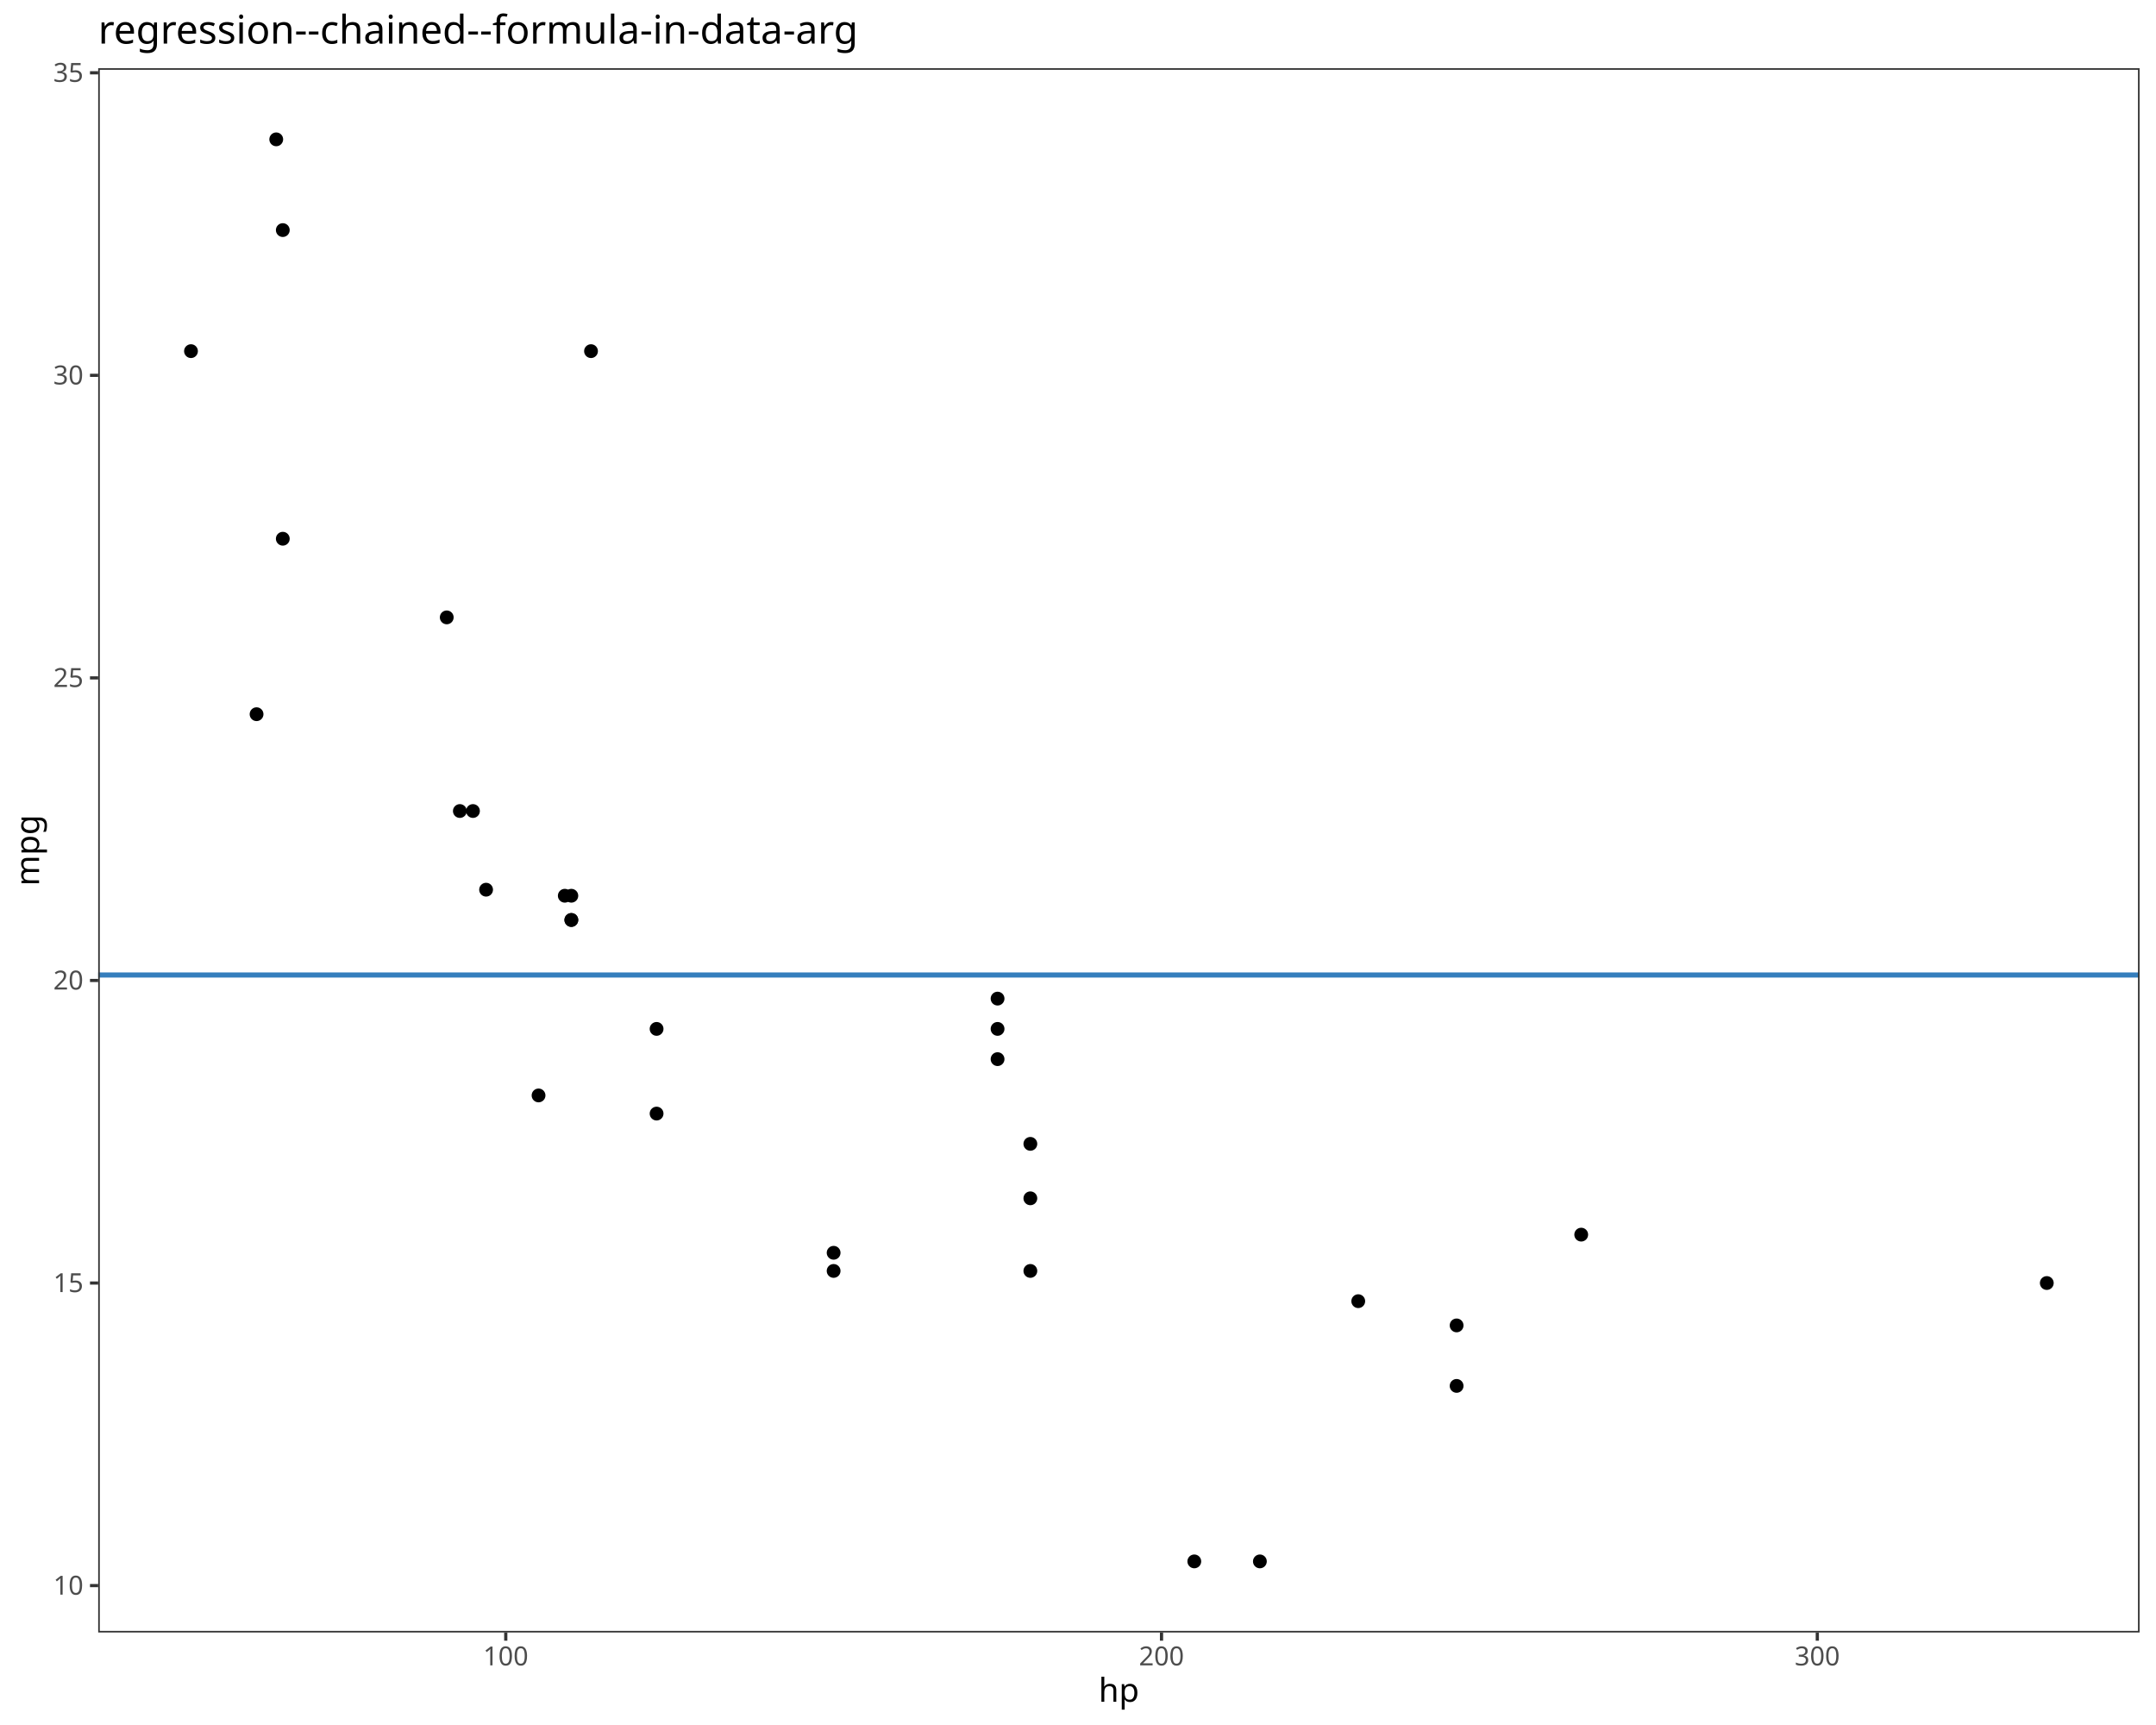
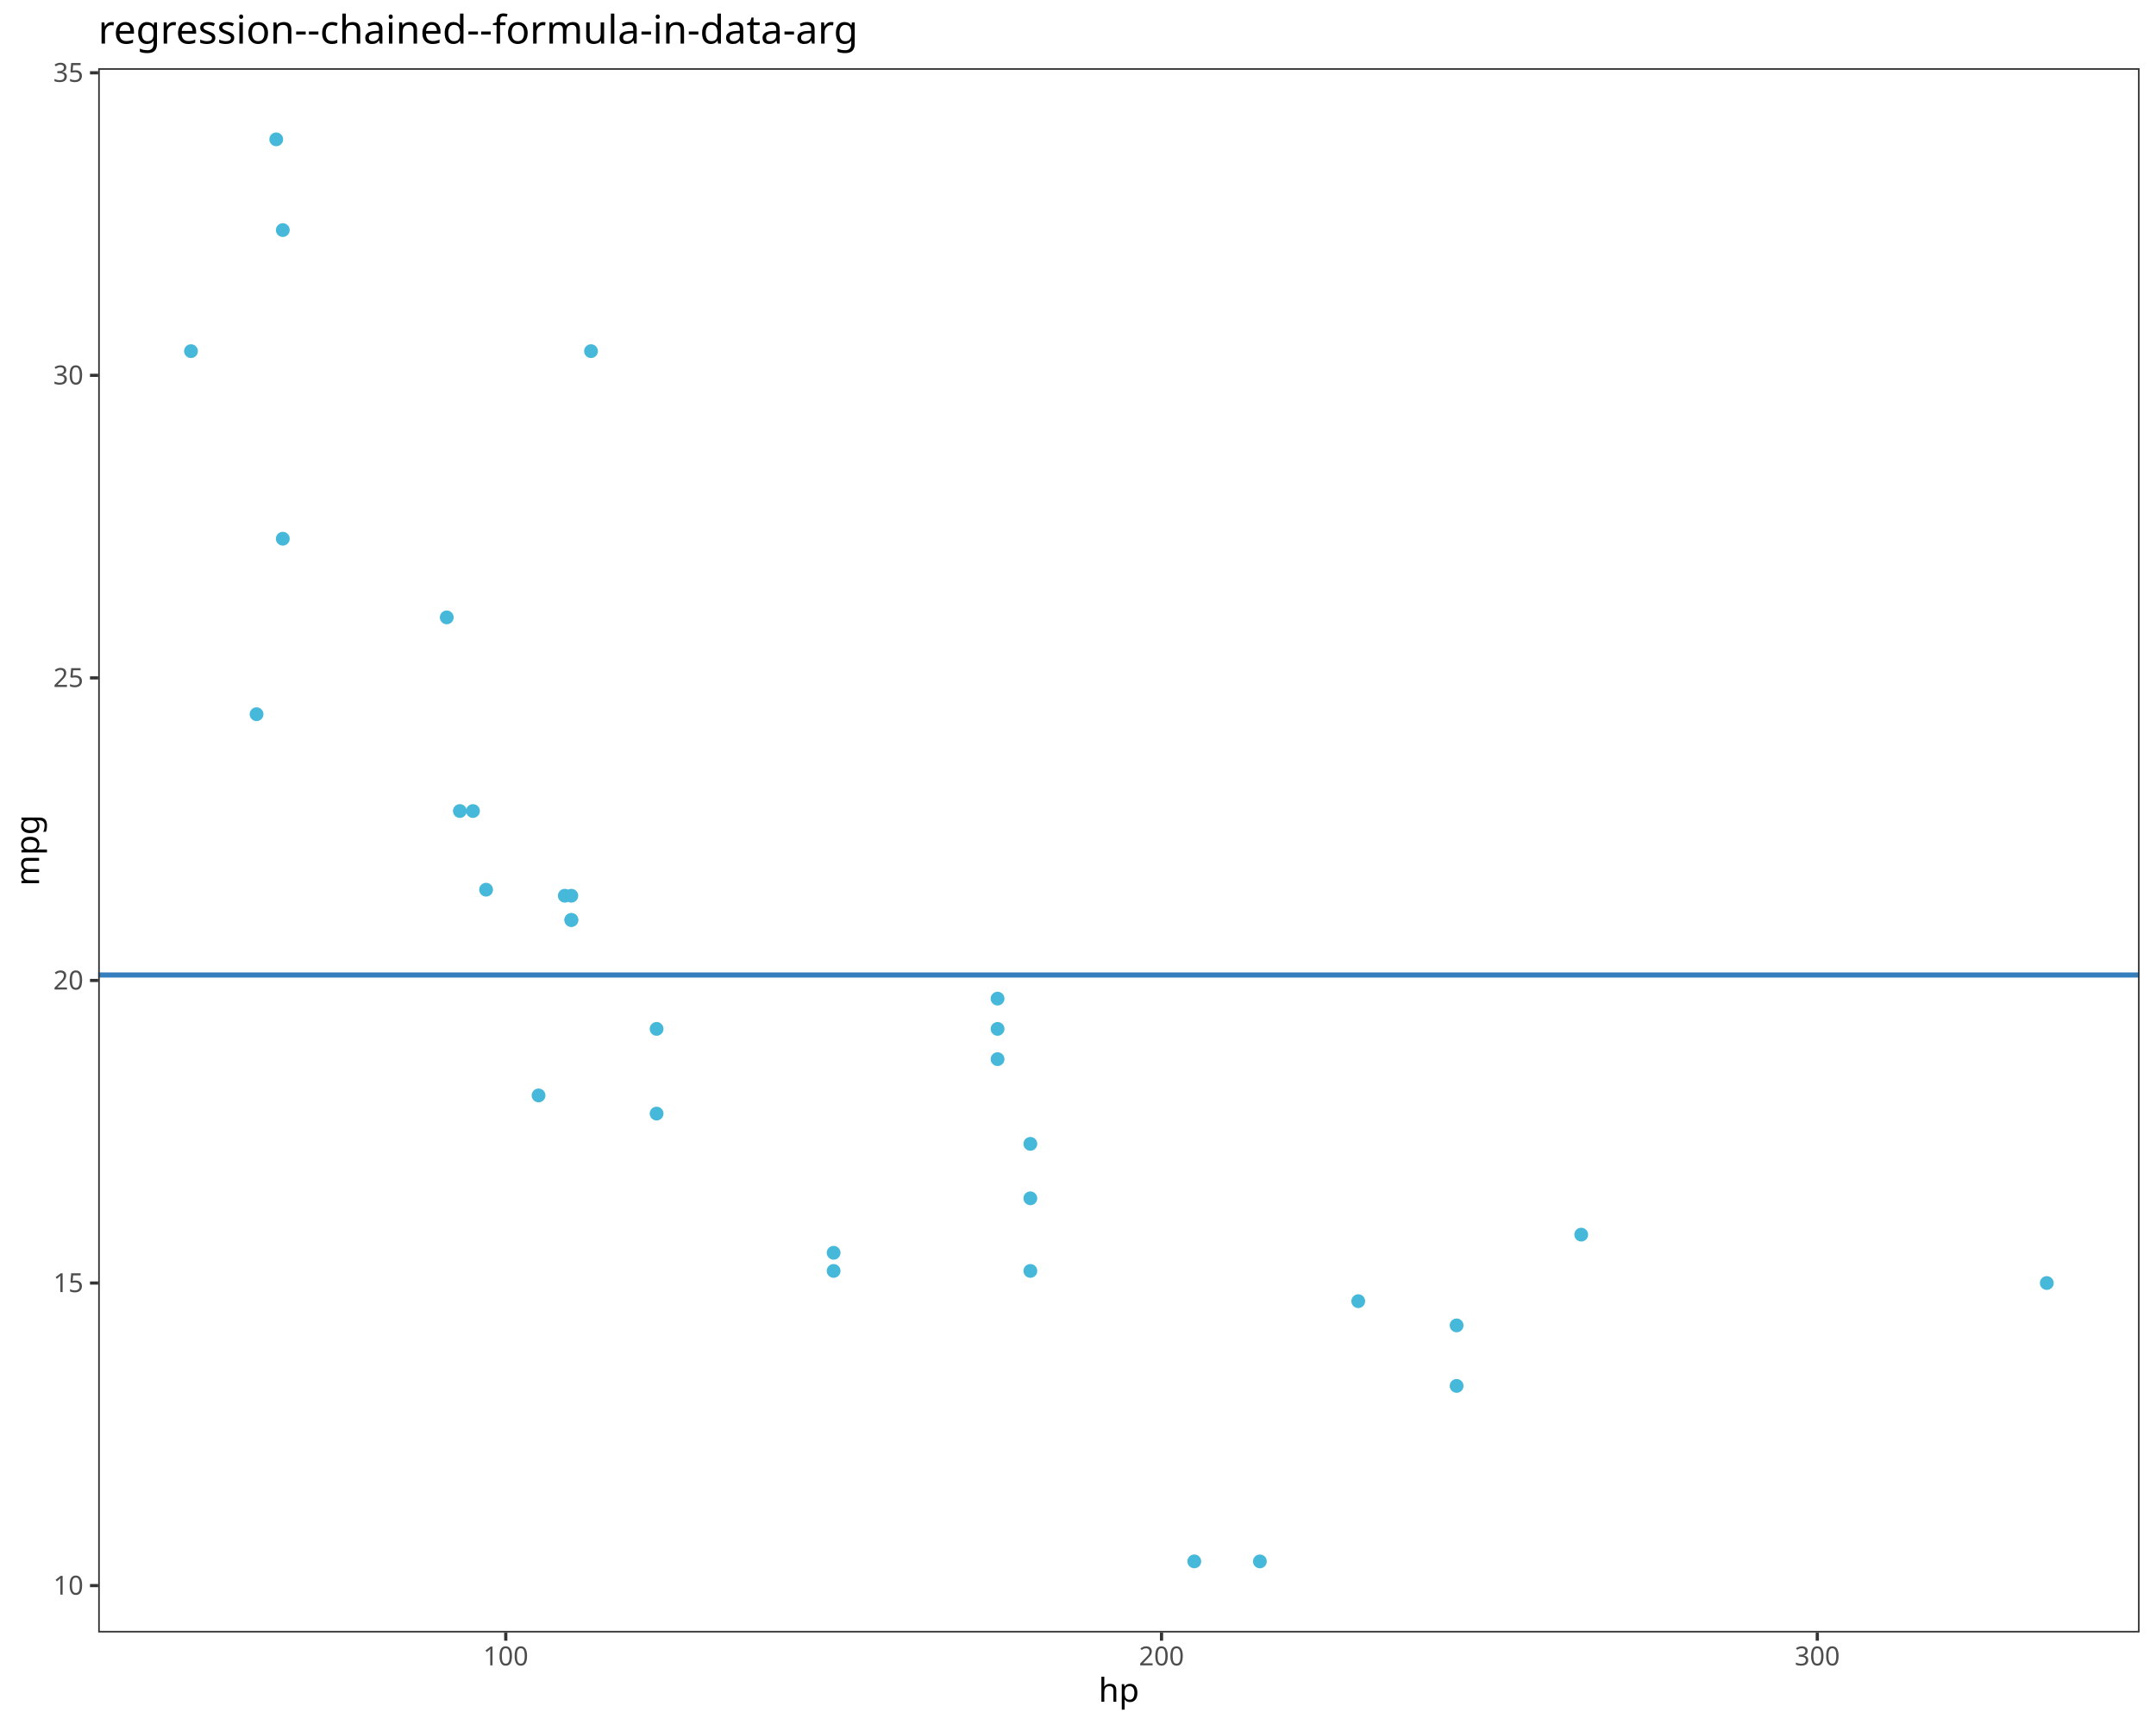
<svg xmlns="http://www.w3.org/2000/svg" class="svglite" data-engine-version="2.0" width="720.00pt" height="576.00pt" viewBox="0 0 720.00 576.00">
  <defs>
    <style type="text/css">
    .svglite line, .svglite polyline, .svglite polygon, .svglite path, .svglite rect, .svglite circle {
      fill: none;
      stroke: #000000;
      stroke-linecap: round;
      stroke-linejoin: round;
      stroke-miterlimit: 10.00;
    }
  </style>
  </defs>
  <rect width="100%" height="100%" style="stroke: none; fill: #FFFFFF;" />
  <defs>
    <clipPath id="cpMC4wMHw3MjAuMDB8MC4wMHw1NzYuMDA=">
      <rect x="0.00" y="0.00" width="720.00" height="576.00" />
    </clipPath>
  </defs>
  <g clip-path="url(#cpMC4wMHw3MjAuMDB8MC4wMHw1NzYuMDA=)">
    <rect x="0.00" y="0.00" width="720.00" height="576.00" style="stroke-width: 1.07; stroke: #FFFFFF; fill: #FFFFFF;" />
  </g>
  <defs>
    <clipPath id="cpMzIuNzl8NzE0LjUyfDIyLjc4fDU0NS4xMQ==">
      <rect x="32.79" y="22.78" width="681.73" height="522.33" />
    </clipPath>
  </defs>
  <g clip-path="url(#cpMzIuNzl8NzE0LjUyfDIyLjc4fDU0NS4xMQ==)">
    <rect x="32.79" y="22.78" width="681.73" height="522.33" style="stroke-width: 1.07; stroke: none; fill: #FFFFFF;" />
-     <circle cx="190.80" cy="307.19" r="1.95" style="stroke-width: 0.71; fill: #000000;" />
-     <circle cx="190.80" cy="307.19" r="1.95" style="stroke-width: 0.71; fill: #000000;" />
-     <circle cx="153.57" cy="270.81" r="1.95" style="stroke-width: 0.71; fill: #000000;" />
-     <circle cx="190.80" cy="299.10" r="1.95" style="stroke-width: 0.71; fill: #000000;" />
-     <circle cx="333.14" cy="353.66" r="1.95" style="stroke-width: 0.71; fill: #000000;" />
-     <circle cx="179.85" cy="365.78" r="1.95" style="stroke-width: 0.71; fill: #000000;" />
-     <circle cx="486.44" cy="442.57" r="1.95" style="stroke-width: 0.71; fill: #000000;" />
-     <circle cx="85.68" cy="238.48" r="1.95" style="stroke-width: 0.71; fill: #000000;" />
-     <circle cx="157.95" cy="270.81" r="1.95" style="stroke-width: 0.71; fill: #000000;" />
-     <circle cx="219.27" cy="343.56" r="1.95" style="stroke-width: 0.71; fill: #000000;" />
-     <circle cx="219.27" cy="371.84" r="1.95" style="stroke-width: 0.71; fill: #000000;" />
-     <circle cx="344.09" cy="400.13" r="1.95" style="stroke-width: 0.71; fill: #000000;" />
-     <circle cx="344.09" cy="381.95" r="1.95" style="stroke-width: 0.71; fill: #000000;" />
-     <circle cx="344.09" cy="424.38" r="1.95" style="stroke-width: 0.71; fill: #000000;" />
-     <circle cx="398.84" cy="521.37" r="1.95" style="stroke-width: 0.71; fill: #000000;" />
-     <circle cx="420.74" cy="521.37" r="1.95" style="stroke-width: 0.71; fill: #000000;" />
-     <circle cx="453.59" cy="434.48" r="1.95" style="stroke-width: 0.71; fill: #000000;" />
-     <circle cx="94.44" cy="76.83" r="1.95" style="stroke-width: 0.71; fill: #000000;" />
-     <circle cx="63.78" cy="117.25" r="1.95" style="stroke-width: 0.71; fill: #000000;" />
-     <circle cx="92.25" cy="46.53" r="1.95" style="stroke-width: 0.71; fill: #000000;" />
-     <circle cx="162.33" cy="297.08" r="1.95" style="stroke-width: 0.71; fill: #000000;" />
-     <circle cx="278.39" cy="418.32" r="1.95" style="stroke-width: 0.71; fill: #000000;" />
-     <circle cx="278.39" cy="424.38" r="1.95" style="stroke-width: 0.71; fill: #000000;" />
-     <circle cx="486.44" cy="462.77" r="1.95" style="stroke-width: 0.71; fill: #000000;" />
-     <circle cx="333.14" cy="343.56" r="1.95" style="stroke-width: 0.71; fill: #000000;" />
-     <circle cx="94.44" cy="179.89" r="1.95" style="stroke-width: 0.71; fill: #000000;" />
-     <circle cx="149.19" cy="206.15" r="1.95" style="stroke-width: 0.71; fill: #000000;" />
-     <circle cx="197.37" cy="117.25" r="1.95" style="stroke-width: 0.71; fill: #000000;" />
-     <circle cx="528.05" cy="412.26" r="1.95" style="stroke-width: 0.71; fill: #000000;" />
-     <circle cx="333.14" cy="333.45" r="1.95" style="stroke-width: 0.71; fill: #000000;" />
-     <circle cx="683.53" cy="428.42" r="1.95" style="stroke-width: 0.71; fill: #000000;" />
-     <circle cx="188.61" cy="299.10" r="1.95" style="stroke-width: 0.71; fill: #000000;" />
+     <circle cx="190.80" cy="307.19" r="1.95" style="stroke-width: 0.71; stroke: #46B8DA; fill: #46B8DA;" />
+     <circle cx="190.80" cy="307.19" r="1.95" style="stroke-width: 0.71; stroke: #46B8DA; fill: #46B8DA;" />
+     <circle cx="153.57" cy="270.81" r="1.95" style="stroke-width: 0.71; stroke: #46B8DA; fill: #46B8DA;" />
+     <circle cx="190.80" cy="299.10" r="1.95" style="stroke-width: 0.71; stroke: #46B8DA; fill: #46B8DA;" />
+     <circle cx="333.14" cy="353.66" r="1.95" style="stroke-width: 0.71; stroke: #46B8DA; fill: #46B8DA;" />
+     <circle cx="179.85" cy="365.78" r="1.95" style="stroke-width: 0.71; stroke: #46B8DA; fill: #46B8DA;" />
+     <circle cx="486.44" cy="442.57" r="1.95" style="stroke-width: 0.71; stroke: #46B8DA; fill: #46B8DA;" />
+     <circle cx="85.68" cy="238.48" r="1.95" style="stroke-width: 0.71; stroke: #46B8DA; fill: #46B8DA;" />
+     <circle cx="157.95" cy="270.81" r="1.95" style="stroke-width: 0.71; stroke: #46B8DA; fill: #46B8DA;" />
+     <circle cx="219.27" cy="343.56" r="1.95" style="stroke-width: 0.71; stroke: #46B8DA; fill: #46B8DA;" />
+     <circle cx="219.27" cy="371.84" r="1.95" style="stroke-width: 0.71; stroke: #46B8DA; fill: #46B8DA;" />
+     <circle cx="344.09" cy="400.13" r="1.95" style="stroke-width: 0.71; stroke: #46B8DA; fill: #46B8DA;" />
+     <circle cx="344.09" cy="381.95" r="1.95" style="stroke-width: 0.71; stroke: #46B8DA; fill: #46B8DA;" />
+     <circle cx="344.09" cy="424.38" r="1.95" style="stroke-width: 0.71; stroke: #46B8DA; fill: #46B8DA;" />
+     <circle cx="398.84" cy="521.37" r="1.95" style="stroke-width: 0.71; stroke: #46B8DA; fill: #46B8DA;" />
+     <circle cx="420.74" cy="521.37" r="1.95" style="stroke-width: 0.71; stroke: #46B8DA; fill: #46B8DA;" />
+     <circle cx="453.59" cy="434.48" r="1.95" style="stroke-width: 0.71; stroke: #46B8DA; fill: #46B8DA;" />
+     <circle cx="94.44" cy="76.83" r="1.95" style="stroke-width: 0.71; stroke: #46B8DA; fill: #46B8DA;" />
+     <circle cx="63.78" cy="117.25" r="1.95" style="stroke-width: 0.71; stroke: #46B8DA; fill: #46B8DA;" />
+     <circle cx="92.25" cy="46.53" r="1.95" style="stroke-width: 0.71; stroke: #46B8DA; fill: #46B8DA;" />
+     <circle cx="162.33" cy="297.08" r="1.95" style="stroke-width: 0.71; stroke: #46B8DA; fill: #46B8DA;" />
+     <circle cx="278.39" cy="418.32" r="1.95" style="stroke-width: 0.71; stroke: #46B8DA; fill: #46B8DA;" />
+     <circle cx="278.39" cy="424.38" r="1.95" style="stroke-width: 0.71; stroke: #46B8DA; fill: #46B8DA;" />
+     <circle cx="486.44" cy="462.77" r="1.95" style="stroke-width: 0.71; stroke: #46B8DA; fill: #46B8DA;" />
+     <circle cx="333.14" cy="343.56" r="1.95" style="stroke-width: 0.71; stroke: #46B8DA; fill: #46B8DA;" />
+     <circle cx="94.44" cy="179.89" r="1.95" style="stroke-width: 0.71; stroke: #46B8DA; fill: #46B8DA;" />
+     <circle cx="149.19" cy="206.15" r="1.95" style="stroke-width: 0.71; stroke: #46B8DA; fill: #46B8DA;" />
+     <circle cx="197.37" cy="117.25" r="1.95" style="stroke-width: 0.71; stroke: #46B8DA; fill: #46B8DA;" />
+     <circle cx="528.05" cy="412.26" r="1.95" style="stroke-width: 0.71; stroke: #46B8DA; fill: #46B8DA;" />
+     <circle cx="333.14" cy="333.45" r="1.95" style="stroke-width: 0.71; stroke: #46B8DA; fill: #46B8DA;" />
+     <circle cx="683.53" cy="428.42" r="1.95" style="stroke-width: 0.71; stroke: #46B8DA; fill: #46B8DA;" />
+     <circle cx="188.61" cy="299.10" r="1.95" style="stroke-width: 0.71; stroke: #46B8DA; fill: #46B8DA;" />
    <line x1="32.79" y1="325.56" x2="714.52" y2="325.56" style="stroke-width: 1.71; stroke: #357EBD; stroke-linecap: butt;" />
    <rect x="32.79" y="22.78" width="681.73" height="522.33" style="stroke-width: 1.07; stroke: #333333;" />
  </g>
  <g clip-path="url(#cpMC4wMHw3MjAuMDB8MC4wMHw1NzYuMDA=)">
    <text x="27.86" y="532.48" text-anchor="end" style="font-size: 8.80px; fill: #4D4D4D; font-family: sans;" textLength="9.79px" lengthAdjust="spacingAndGlyphs">10</text>
    <text x="27.86" y="431.45" text-anchor="end" style="font-size: 8.80px; fill: #4D4D4D; font-family: sans;" textLength="9.79px" lengthAdjust="spacingAndGlyphs">15</text>
    <text x="27.86" y="330.42" text-anchor="end" style="font-size: 8.80px; fill: #4D4D4D; font-family: sans;" textLength="9.79px" lengthAdjust="spacingAndGlyphs">20</text>
    <text x="27.86" y="229.39" text-anchor="end" style="font-size: 8.80px; fill: #4D4D4D; font-family: sans;" textLength="9.79px" lengthAdjust="spacingAndGlyphs">25</text>
    <text x="27.86" y="128.36" text-anchor="end" style="font-size: 8.80px; fill: #4D4D4D; font-family: sans;" textLength="9.79px" lengthAdjust="spacingAndGlyphs">30</text>
    <text x="27.86" y="27.33" text-anchor="end" style="font-size: 8.80px; fill: #4D4D4D; font-family: sans;" textLength="9.79px" lengthAdjust="spacingAndGlyphs">35</text>
    <polyline points="30.05,529.45 32.79,529.45 " style="stroke-width: 1.07; stroke: #333333; stroke-linecap: butt;" />
    <polyline points="30.05,428.42 32.79,428.42 " style="stroke-width: 1.07; stroke: #333333; stroke-linecap: butt;" />
    <polyline points="30.05,327.39 32.79,327.39 " style="stroke-width: 1.07; stroke: #333333; stroke-linecap: butt;" />
    <polyline points="30.05,226.36 32.79,226.36 " style="stroke-width: 1.07; stroke: #333333; stroke-linecap: butt;" />
    <polyline points="30.05,125.33 32.79,125.33 " style="stroke-width: 1.07; stroke: #333333; stroke-linecap: butt;" />
    <polyline points="30.05,24.30 32.79,24.30 " style="stroke-width: 1.07; stroke: #333333; stroke-linecap: butt;" />
    <polyline points="168.90,547.85 168.90,545.11 " style="stroke-width: 1.07; stroke: #333333; stroke-linecap: butt;" />
    <polyline points="387.89,547.85 387.89,545.11 " style="stroke-width: 1.07; stroke: #333333; stroke-linecap: butt;" />
    <polyline points="606.89,547.85 606.89,545.11 " style="stroke-width: 1.07; stroke: #333333; stroke-linecap: butt;" />
    <text x="168.90" y="556.10" text-anchor="middle" style="font-size: 8.80px; fill: #4D4D4D; font-family: sans;" textLength="14.68px" lengthAdjust="spacingAndGlyphs">100</text>
    <text x="387.89" y="556.10" text-anchor="middle" style="font-size: 8.80px; fill: #4D4D4D; font-family: sans;" textLength="14.68px" lengthAdjust="spacingAndGlyphs">200</text>
    <text x="606.89" y="556.10" text-anchor="middle" style="font-size: 8.80px; fill: #4D4D4D; font-family: sans;" textLength="14.68px" lengthAdjust="spacingAndGlyphs">300</text>
    <text x="373.66" y="568.24" text-anchor="middle" style="font-size: 11.00px; font-family: sans;" textLength="12.24px" lengthAdjust="spacingAndGlyphs">hp</text>
    <text transform="translate(13.05,283.95) rotate(-90)" text-anchor="middle" style="font-size: 11.00px; font-family: sans;" textLength="21.40px" lengthAdjust="spacingAndGlyphs">mpg</text>
    <text x="32.79" y="14.56" style="font-size: 13.20px; font-family: sans;" textLength="237.72px" lengthAdjust="spacingAndGlyphs">regression--chained--formula-in-data-arg</text>
  </g>
</svg>
